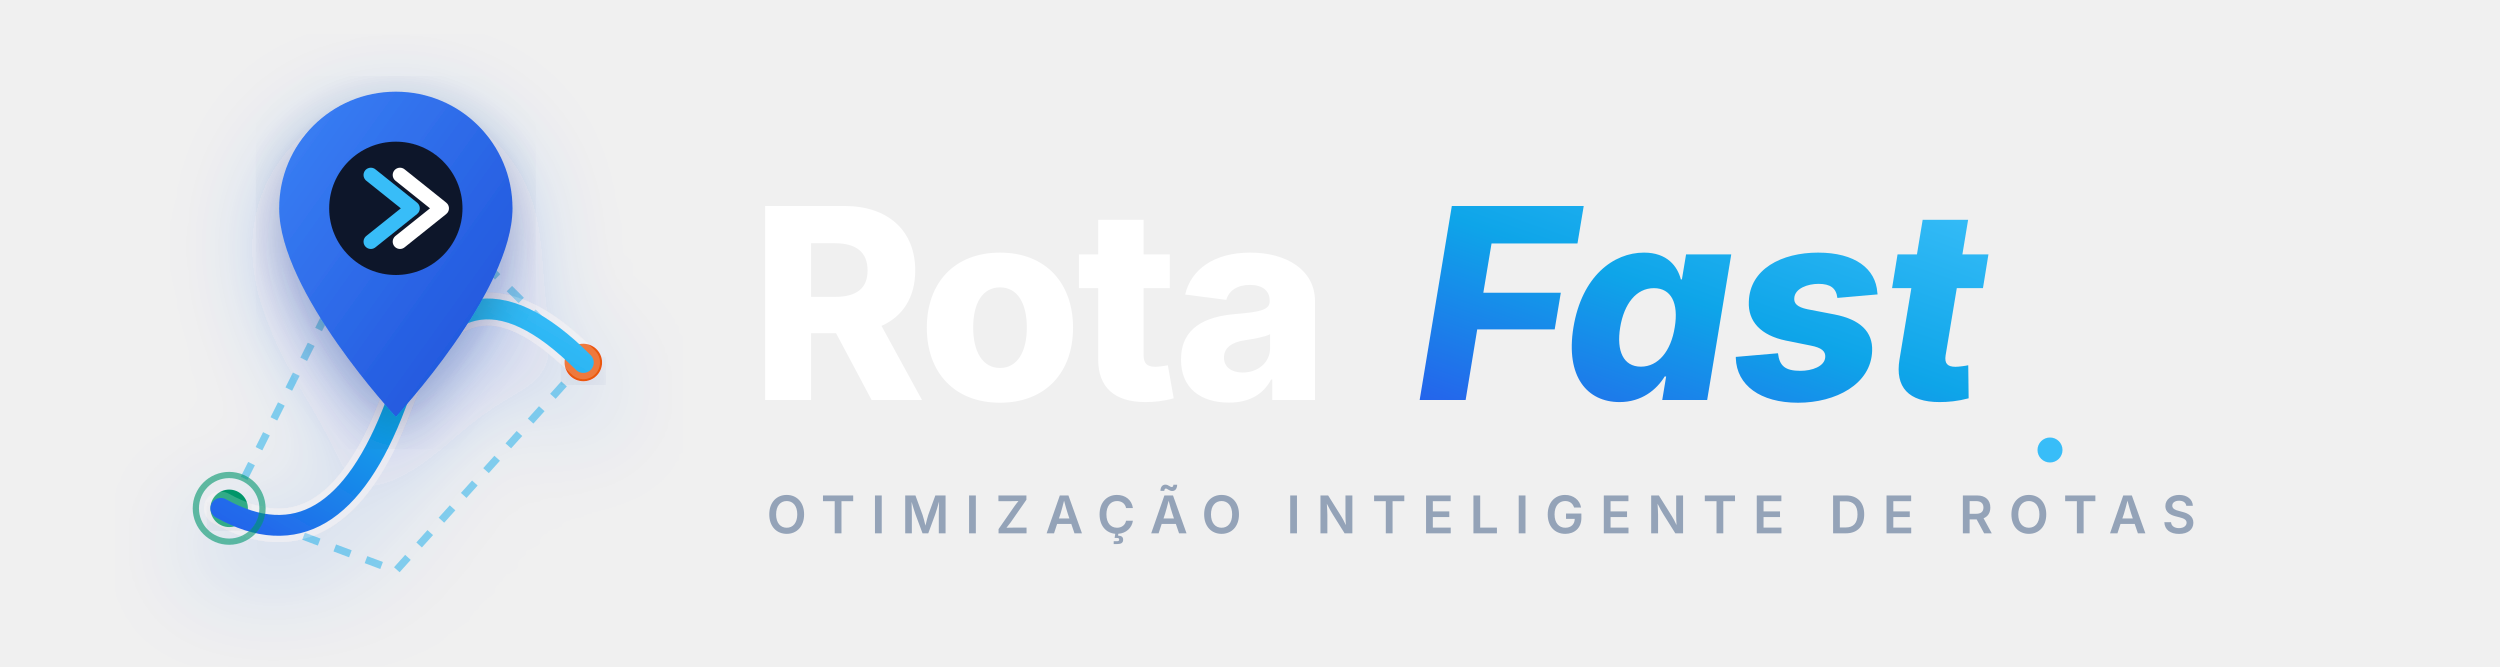
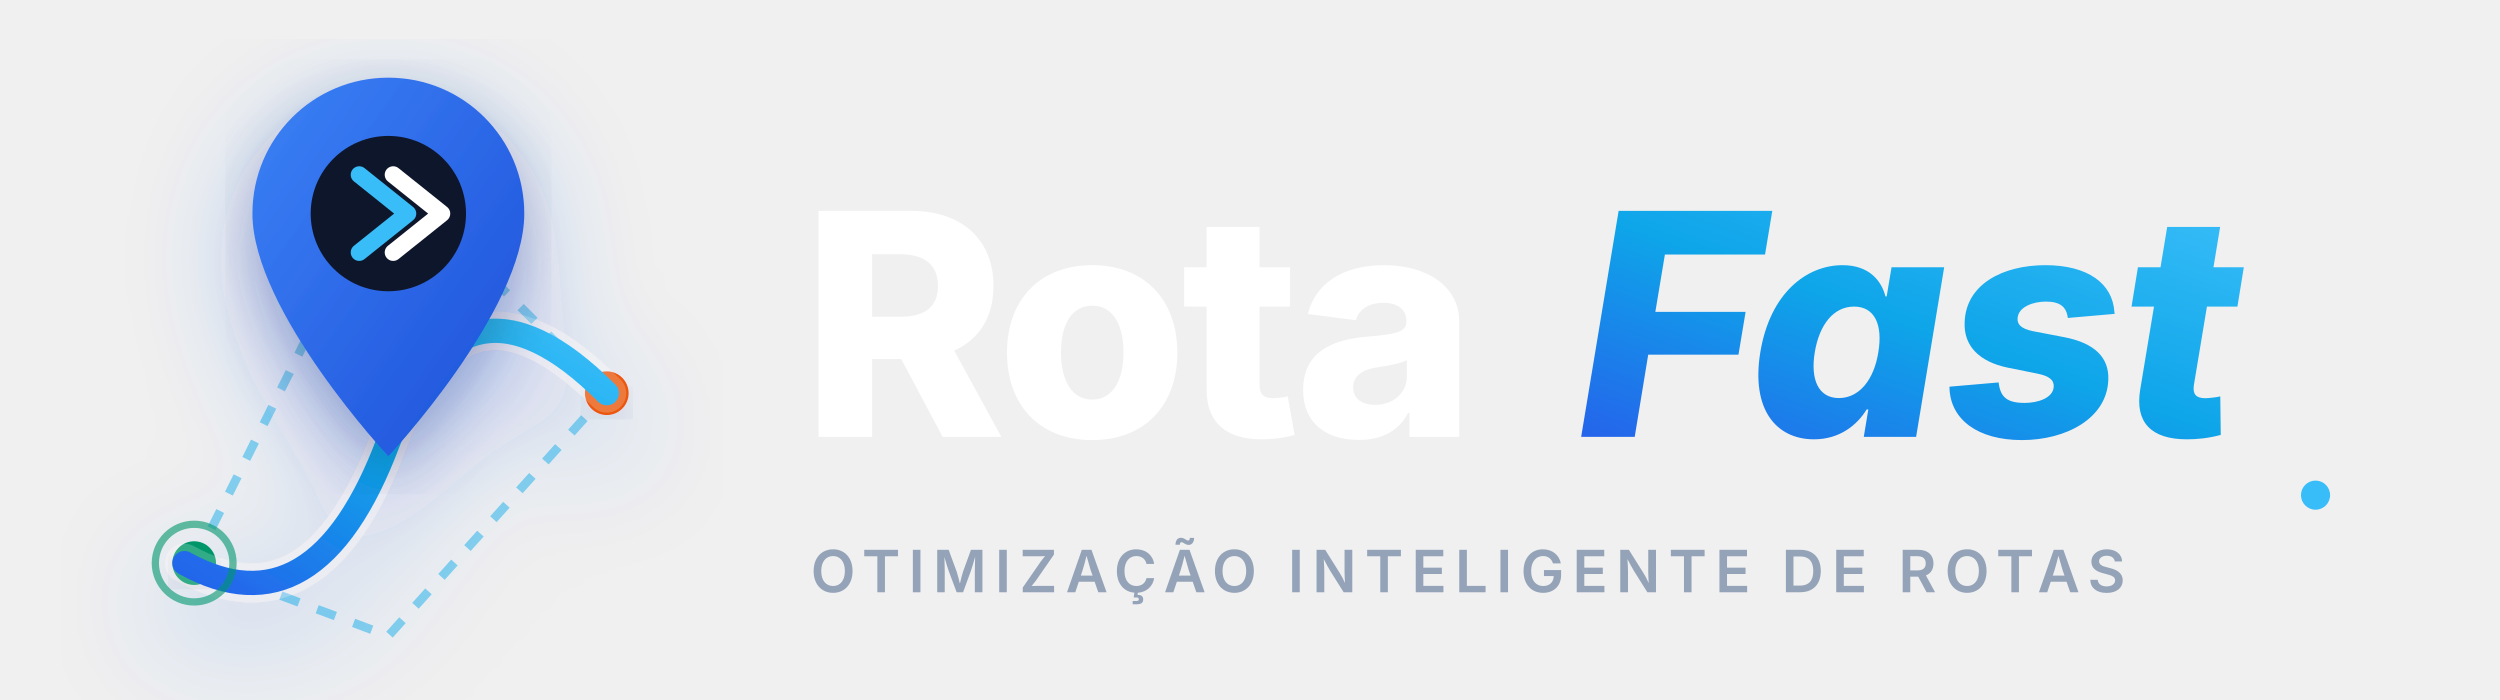
- <svg xmlns="http://www.w3.org/2000/svg" viewBox="0 0 600 160" width="100%" height="100%" fill="none">
+ <svg xmlns="http://www.w3.org/2000/svg" viewBox="15 6 515 144" width="100%" height="100%" fill="none">
  <defs>
    <linearGradient id="routeGradient" x1="0%" y1="100%" x2="100%" y2="0%">
      <stop offset="0%" stop-color="#2563EB" />
      <stop offset="50%" stop-color="#0EA5E9" />
      <stop offset="100%" stop-color="#38BDF8" />
    </linearGradient>
    <linearGradient id="pinGradient" x1="0%" y1="0%" x2="100%" y2="100%">
      <stop offset="0%" stop-color="#3B82F6" />
      <stop offset="100%" stop-color="#1D4ED8" />
    </linearGradient>
    <linearGradient id="fastGradient" x1="0%" y1="0%" x2="100%" y2="100%">
      <stop offset="0%" stop-color="#38BDF8" />
      <stop offset="100%" stop-color="#0284C7" />
    </linearGradient>
    <filter id="glowEffect" x="-20%" y="-20%" width="140%" height="140%">
      <feDropShadow dx="0" dy="8" stdDeviation="12" flood-color="#2563EB" flood-opacity="0.35" />
    </filter>
    <filter id="subtleShadow" x="-10%" y="-10%" width="120%" height="120%">
      <feDropShadow dx="0" dy="4" stdDeviation="6" flood-color="#000000" flood-opacity="0.25" />
    </filter>
  </defs>
  <g transform="translate(25, 12)" filter="url(#glowEffect)">
    <path d="M 30 110 L 70 30 L 115 75 L 70 125 Z" stroke="#0EA5E9" stroke-width="1.8" stroke-dasharray="4 4" stroke-opacity="0.45" fill="none" />
    <circle cx="30" cy="110" r="4.5" fill="#059669" filter="url(#subtleShadow)" />
    <circle cx="115" cy="75" r="4.5" fill="#EA580C" filter="url(#subtleShadow)" />
    <path d="M 28 110 Q 55 125 70 85 T 115 75" stroke="#FFFFFF" stroke-width="8" stroke-linecap="round" stroke-opacity="0.2" fill="none" />
    <path d="M 28 110 Q 55 125 70 85 T 115 75" stroke="url(#routeGradient)" stroke-width="5" stroke-linecap="round" fill="none" />
    <g transform="translate(42, 10)" filter="url(#subtleShadow)">
      <path d="M 28 0 C 12.5 0 0 12.5 0 28 C 0 48 28 78 28 78 C 28 78 56 48 56 28 C 56 12.5 43.5 0 28 0 Z" fill="url(#pinGradient)" />
      <circle cx="28" cy="28" r="16" fill="#0F172A" />
      <path d="M 22 20 L 32 28 L 22 36" stroke="#38BDF8" stroke-width="3.5" stroke-linecap="round" stroke-linejoin="round" fill="none" />
      <path d="M 29 20 L 39 28 L 29 36" stroke="#FFFFFF" stroke-width="3.5" stroke-linecap="round" stroke-linejoin="round" fill="none" />
    </g>
    <circle cx="30" cy="110" r="8" stroke="#059669" stroke-width="1.5" stroke-opacity="0.6" fill="none" />
  </g>
  <g transform="translate(180, 96)">
    <text font-family="'Plus Jakarta Sans', 'Inter', -apple-system, sans-serif" font-size="64" font-weight="800" letter-spacing="-1.5" fill="#FFFFFF">
      Rota
    </text>
    <text x="160" y="0" font-family="'Plus Jakarta Sans', 'Inter', -apple-system, sans-serif" font-size="64" font-weight="800" font-style="italic" letter-spacing="-0.5" fill="url(#routeGradient)">
      Fast
    </text>
    <path d="M 160 12 L 305 12" stroke="url(#routeGradient)" stroke-width="3.5" stroke-linecap="round" />
    <circle cx="312" cy="12" r="3" fill="#38BDF8" />
-     <text x="4" y="32" font-family="'Inter', -apple-system, sans-serif" font-size="12.5" font-weight="600" letter-spacing="3.8" fill="#94A3B8">
+     <text x="2" y="32" font-family="'Inter', -apple-system, sans-serif" font-size="12" font-weight="600" letter-spacing="1.7" fill="#94A3B8">
      OTIMIZAÇÃO INTELIGENTE DE ROTAS
    </text>
  </g>
</svg>
